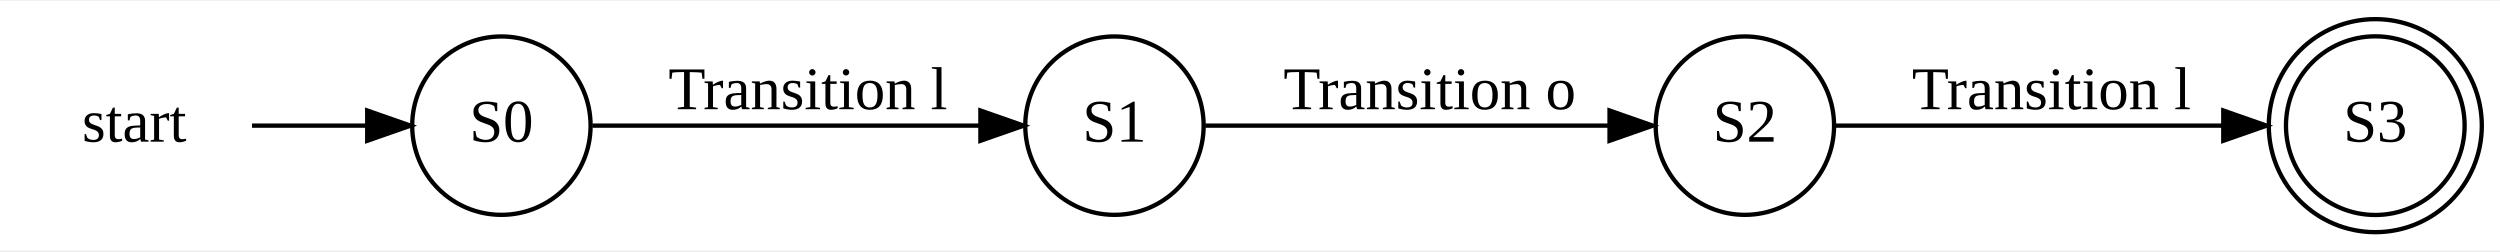
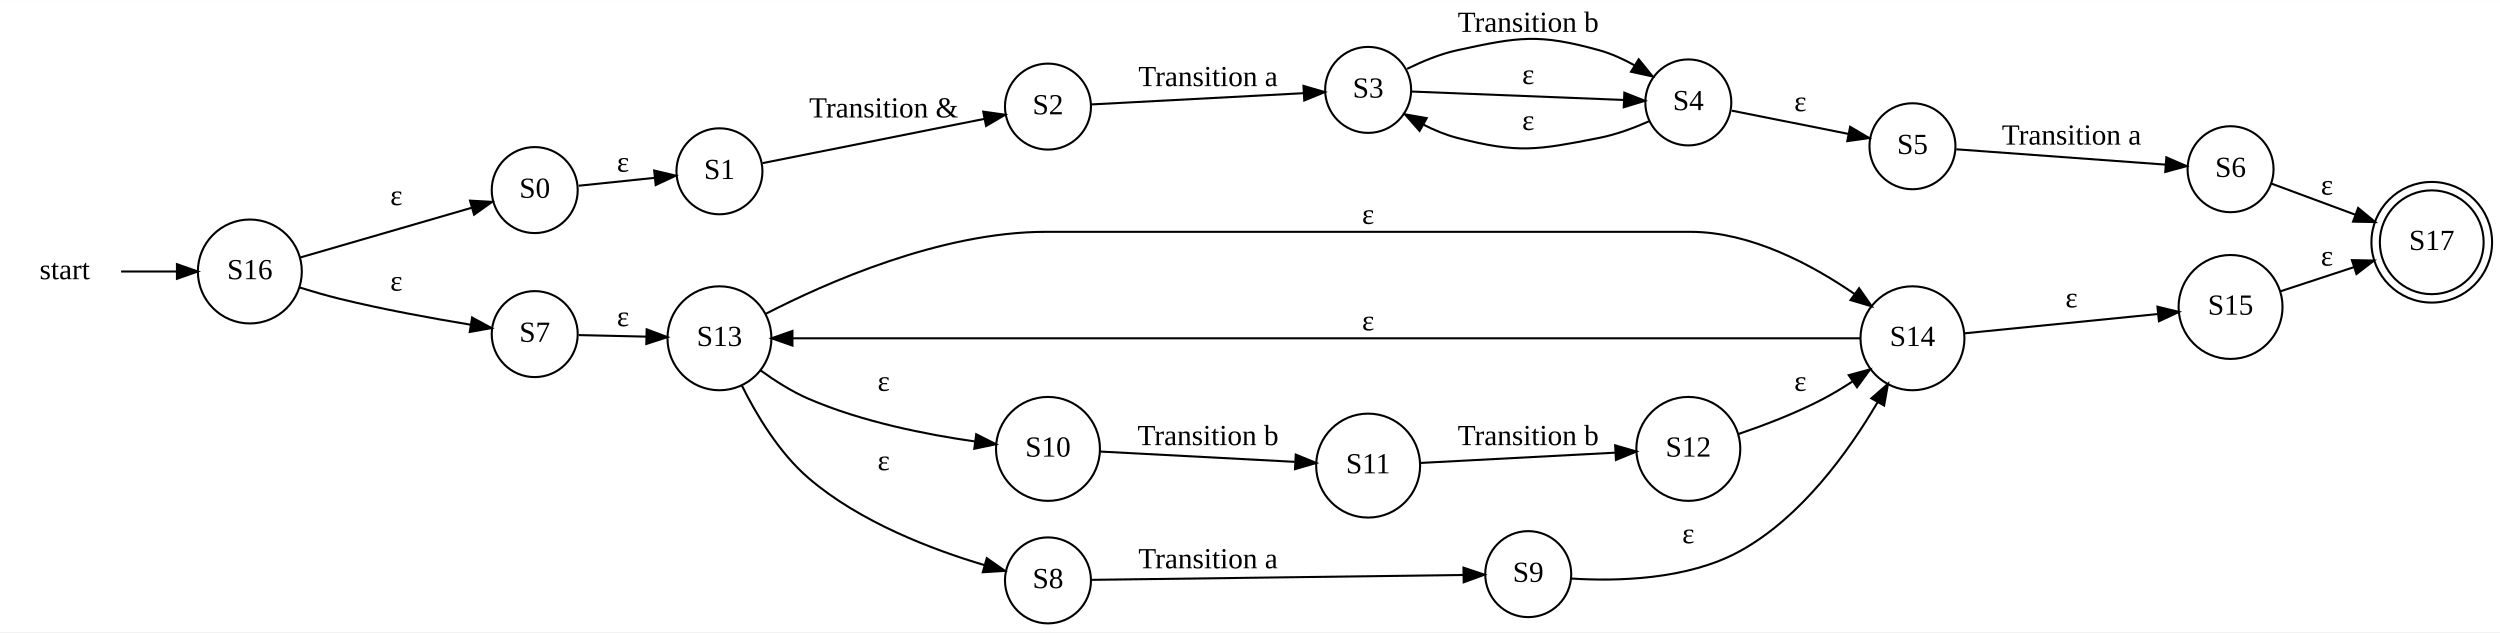
- <svg xmlns="http://www.w3.org/2000/svg" width="577pt" height="58pt" viewBox="0.00 0.00 577.39 57.60">
-   <g id="graph0" class="graph" transform="scale(1 1) rotate(0) translate(4 53.6)">
-     <polygon fill="white" stroke="transparent" points="-4,4 -4,-53.6 573.39,-53.6 573.39,4 -4,4" />
+ <svg xmlns="http://www.w3.org/2000/svg" width="1198pt" height="303pt" viewBox="0.00 0.00 1197.76 302.80">
+   <g id="graph0" class="graph" transform="scale(1 1) rotate(0) translate(4 298.8)">
+     <polygon fill="white" stroke="transparent" points="-4,4 -4,-298.8 1193.76,-298.8 1193.76,4 -4,4" />
    <g id="node1" class="node">
-       <text text-anchor="middle" x="27" y="-21.1" font-family="Times New Roman,serif" font-size="14.00">start</text>
+       <text text-anchor="middle" x="27" y="-165.1" font-family="Times New Roman,serif" font-size="14.00">start</text>
+     </g>
+     <g id="node13" class="node">
+       <ellipse fill="none" stroke="black" cx="115.7" cy="-168.8" rx="24.9" ry="24.9" />
+       <text text-anchor="middle" x="115.7" y="-165.1" font-family="Times New Roman,serif" font-size="14.00">S16</text>
+     </g>
+     <g id="edge12" class="edge">
+       <path fill="none" stroke="black" d="M54.01,-168.8C62.4,-168.8 71.83,-168.8 80.7,-168.8" />
+       <polygon fill="black" stroke="black" points="80.78,-172.3 90.78,-168.8 80.78,-165.3 80.78,-172.3" />
    </g>
    <g id="node2" class="node">
-       <ellipse fill="none" stroke="black" cx="111.8" cy="-24.8" rx="20.6" ry="20.6" />
-       <text text-anchor="middle" x="111.8" y="-21.1" font-family="Times New Roman,serif" font-size="14.00">S0</text>
+       <ellipse fill="none" stroke="black" cx="252.19" cy="-207.8" rx="20.6" ry="20.6" />
+       <text text-anchor="middle" x="252.19" y="-204.1" font-family="Times New Roman,serif" font-size="14.00">S0</text>
+     </g>
+     <g id="node3" class="node">
+       <ellipse fill="none" stroke="black" cx="340.69" cy="-216.8" rx="20.6" ry="20.6" />
+       <text text-anchor="middle" x="340.69" y="-213.1" font-family="Times New Roman,serif" font-size="14.00">S1</text>
    </g>
    <g id="edge1" class="edge">
-       <path fill="none" stroke="black" d="M54.2,-24.8C62.62,-24.8 72.01,-24.8 80.69,-24.8" />
-       <polygon fill="black" stroke="black" points="80.81,-28.3 90.81,-24.8 80.81,-21.3 80.81,-28.3" />
-     </g>
-     <g id="node3" class="node">
-       <ellipse fill="none" stroke="black" cx="253.39" cy="-24.8" rx="20.6" ry="20.6" />
-       <text text-anchor="middle" x="253.39" y="-21.1" font-family="Times New Roman,serif" font-size="14.00">S1</text>
+       <path fill="none" stroke="black" d="M273.26,-209.89C284.06,-211.01 297.61,-212.42 309.65,-213.67" />
+       <polygon fill="black" stroke="black" points="309.43,-217.17 319.74,-214.72 310.15,-210.21 309.43,-217.17" />
+       <text text-anchor="middle" x="294.49" y="-216.6" font-family="Times New Roman,serif" font-size="14.00">ε</text>
+     </g>
+     <g id="node4" class="node">
+       <ellipse fill="none" stroke="black" cx="498.09" cy="-247.8" rx="20.6" ry="20.6" />
+       <text text-anchor="middle" x="498.09" y="-244.1" font-family="Times New Roman,serif" font-size="14.00">S2</text>
    </g>
    <g id="edge2" class="edge">
-       <path fill="none" stroke="black" d="M132.8,-24.8C156.23,-24.8 195.27,-24.8 222.35,-24.8" />
-       <polygon fill="black" stroke="black" points="222.43,-28.3 232.43,-24.8 222.43,-21.3 222.43,-28.3" />
-       <text text-anchor="middle" x="182.6" y="-28.6" font-family="Times New Roman,serif" font-size="14.00">Transition l</text>
-     </g>
-     <g id="node4" class="node">
-       <ellipse fill="none" stroke="black" cx="398.99" cy="-24.8" rx="20.6" ry="20.6" />
-       <text text-anchor="middle" x="398.99" y="-21.1" font-family="Times New Roman,serif" font-size="14.00">S2</text>
+       <path fill="none" stroke="black" d="M361.37,-220.72C388.23,-226.08 436.56,-235.72 467.72,-241.94" />
+       <polygon fill="black" stroke="black" points="467.07,-245.38 477.56,-243.9 468.44,-238.52 467.07,-245.38" />
+       <text text-anchor="middle" x="419.39" y="-242.6" font-family="Times New Roman,serif" font-size="14.00">Transition &amp;</text>
+     </g>
+     <g id="node15" class="node">
+       <ellipse fill="none" stroke="black" cx="651.48" cy="-255.8" rx="20.6" ry="20.6" />
+       <text text-anchor="middle" x="651.48" y="-252.1" font-family="Times New Roman,serif" font-size="14.00">S3</text>
+     </g>
+     <g id="edge15" class="edge">
+       <path fill="none" stroke="black" d="M518.88,-248.84C544.72,-250.21 590.2,-252.61 620.34,-254.21" />
+       <polygon fill="black" stroke="black" points="620.51,-257.72 630.68,-254.75 620.88,-250.73 620.51,-257.72" />
+       <text text-anchor="middle" x="574.78" y="-257.6" font-family="Times New Roman,serif" font-size="14.00">Transition a</text>
+     </g>
+     <g id="node5" class="node">
+       <ellipse fill="none" stroke="black" cx="498.09" cy="-83.8" rx="24.9" ry="24.9" />
+       <text text-anchor="middle" x="498.09" y="-80.1" font-family="Times New Roman,serif" font-size="14.00">S10</text>
+     </g>
+     <g id="node6" class="node">
+       <ellipse fill="none" stroke="black" cx="651.48" cy="-75.8" rx="24.9" ry="24.9" />
+       <text text-anchor="middle" x="651.48" y="-72.1" font-family="Times New Roman,serif" font-size="14.00">S11</text>
    </g>
    <g id="edge3" class="edge">
-       <path fill="none" stroke="black" d="M274.36,-24.8C298.55,-24.8 339.55,-24.8 367.65,-24.8" />
-       <polygon fill="black" stroke="black" points="367.73,-28.3 377.73,-24.8 367.73,-21.3 367.73,-28.3" />
-       <text text-anchor="middle" x="326.19" y="-28.6" font-family="Times New Roman,serif" font-size="14.00">Transition o</text>
-     </g>
-     <g id="node5" class="node">
-       <ellipse fill="none" stroke="black" cx="544.59" cy="-24.8" rx="20.63" ry="20.63" />
-       <ellipse fill="none" stroke="black" cx="544.59" cy="-24.8" rx="24.6" ry="24.6" />
-       <text text-anchor="middle" x="544.59" y="-21.1" font-family="Times New Roman,serif" font-size="14.00">S3</text>
+       <path fill="none" stroke="black" d="M523.07,-82.53C548.21,-81.2 587.92,-79.1 616.33,-77.6" />
+       <polygon fill="black" stroke="black" points="616.8,-81.08 626.6,-77.06 616.43,-74.09 616.8,-81.08" />
+       <text text-anchor="middle" x="574.78" y="-85.6" font-family="Times New Roman,serif" font-size="14.00">Transition b</text>
+     </g>
+     <g id="node7" class="node">
+       <ellipse fill="none" stroke="black" cx="804.88" cy="-83.8" rx="24.9" ry="24.9" />
+       <text text-anchor="middle" x="804.88" y="-80.1" font-family="Times New Roman,serif" font-size="14.00">S12</text>
    </g>
    <g id="edge4" class="edge">
-       <path fill="none" stroke="black" d="M419.96,-24.8C443.05,-24.8 481.47,-24.8 509.36,-24.8" />
-       <polygon fill="black" stroke="black" points="509.48,-28.3 519.48,-24.8 509.48,-21.3 509.48,-28.3" />
-       <text text-anchor="middle" x="469.79" y="-28.6" font-family="Times New Roman,serif" font-size="14.00">Transition l</text>
+       <path fill="none" stroke="black" d="M676.47,-77.07C701.61,-78.39 741.32,-80.49 769.72,-81.99" />
+       <polygon fill="black" stroke="black" points="769.83,-85.5 780,-82.54 770.2,-78.51 769.83,-85.5" />
+       <text text-anchor="middle" x="728.18" y="-85.6" font-family="Times New Roman,serif" font-size="14.00">Transition b</text>
+     </g>
+     <g id="node8" class="node">
+       <ellipse fill="none" stroke="black" cx="912.27" cy="-136.8" rx="24.9" ry="24.9" />
+       <text text-anchor="middle" x="912.27" y="-133.1" font-family="Times New Roman,serif" font-size="14.00">S14</text>
+     </g>
+     <g id="edge5" class="edge">
+       <path fill="none" stroke="black" d="M828.57,-90.82C841.01,-95.04 856.5,-100.92 869.57,-107.8 874.24,-110.25 878.99,-113.13 883.54,-116.12" />
+       <polygon fill="black" stroke="black" points="881.74,-119.13 891.97,-121.89 885.7,-113.35 881.74,-119.13" />
+       <text text-anchor="middle" x="858.57" y="-111.6" font-family="Times New Roman,serif" font-size="14.00">ε</text>
+     </g>
+     <g id="node9" class="node">
+       <ellipse fill="none" stroke="black" cx="340.69" cy="-136.8" rx="24.9" ry="24.9" />
+       <text text-anchor="middle" x="340.69" y="-133.1" font-family="Times New Roman,serif" font-size="14.00">S13</text>
+     </g>
+     <g id="edge9" class="edge">
+       <path fill="none" stroke="black" d="M887.41,-136.8C866.05,-136.8 833.87,-136.8 805.88,-136.8 497.09,-136.8 497.09,-136.8 497.09,-136.8 455.27,-136.8 407.13,-136.8 375.65,-136.8" />
+       <polygon fill="black" stroke="black" points="375.65,-133.3 365.65,-136.8 375.65,-140.3 375.65,-133.3" />
+       <text text-anchor="middle" x="651.48" y="-140.6" font-family="Times New Roman,serif" font-size="14.00">   ε  </text>
+     </g>
+     <g id="node11" class="node">
+       <ellipse fill="none" stroke="black" cx="1064.67" cy="-151.8" rx="24.9" ry="24.9" />
+       <text text-anchor="middle" x="1064.67" y="-148.1" font-family="Times New Roman,serif" font-size="14.00">S15</text>
+     </g>
+     <g id="edge10" class="edge">
+       <path fill="none" stroke="black" d="M937.1,-139.17C962.07,-141.67 1001.52,-145.6 1029.74,-148.41" />
+       <polygon fill="black" stroke="black" points="1029.65,-151.92 1039.95,-149.43 1030.35,-144.96 1029.65,-151.92" />
+       <text text-anchor="middle" x="988.47" y="-151.6" font-family="Times New Roman,serif" font-size="14.00">ε    </text>
+     </g>
+     <g id="edge7" class="edge">
+       <path fill="none" stroke="black" d="M360.25,-121.51C367.16,-116.49 375.29,-111.3 383.39,-107.8 408.92,-96.76 439.93,-90.65 463.12,-87.36" />
+       <polygon fill="black" stroke="black" points="463.71,-90.82 473.17,-86.04 462.8,-83.88 463.71,-90.82" />
+       <text text-anchor="middle" x="419.39" y="-111.6" font-family="Times New Roman,serif" font-size="14.00">      ε       </text>
+     </g>
+     <g id="edge8" class="edge">
+       <path fill="none" stroke="black" d="M362.59,-148.37C391.78,-163.42 446.83,-187.8 497.09,-187.8 497.09,-187.8 497.09,-187.8 805.88,-187.8 834.87,-187.8 864.27,-171.97 884.63,-157.95" />
+       <polygon fill="black" stroke="black" points="886.69,-160.78 892.77,-152.1 882.6,-155.09 886.69,-160.78" />
+       <text text-anchor="middle" x="651.48" y="-191.6" font-family="Times New Roman,serif" font-size="14.00">ε     </text>
+     </g>
+     <g id="node10" class="node">
+       <ellipse fill="none" stroke="black" cx="498.09" cy="-20.8" rx="20.6" ry="20.6" />
+       <text text-anchor="middle" x="498.09" y="-17.1" font-family="Times New Roman,serif" font-size="14.00">S8</text>
+     </g>
+     <g id="edge6" class="edge">
+       <path fill="none" stroke="black" d="M351.28,-114.45C358.38,-100.1 369.26,-81.95 383.39,-69.8 407.91,-48.7 442.89,-35.47 467.57,-28.15" />
+       <polygon fill="black" stroke="black" points="468.77,-31.45 477.45,-25.37 466.87,-24.71 468.77,-31.45" />
+       <text text-anchor="middle" x="419.39" y="-73.6" font-family="Times New Roman,serif" font-size="14.00">     ε     </text>
+     </g>
+     <g id="node19" class="node">
+       <ellipse fill="none" stroke="black" cx="728.18" cy="-23.8" rx="20.6" ry="20.6" />
+       <text text-anchor="middle" x="728.18" y="-20.1" font-family="Times New Roman,serif" font-size="14.00">S9</text>
+     </g>
+     <g id="edge23" class="edge">
+       <path fill="none" stroke="black" d="M518.93,-21.06C558.95,-21.59 649.55,-22.78 696.97,-23.4" />
+       <polygon fill="black" stroke="black" points="697.17,-26.9 707.22,-23.54 697.27,-19.9 697.17,-26.9" />
+       <text text-anchor="middle" x="574.78" y="-26.6" font-family="Times New Roman,serif" font-size="14.00">Transition a</text>
+     </g>
+     <g id="node12" class="node">
+       <ellipse fill="none" stroke="black" cx="1161.06" cy="-182.8" rx="24.87" ry="24.87" />
+       <ellipse fill="none" stroke="black" cx="1161.06" cy="-182.8" rx="28.9" ry="28.9" />
+       <text text-anchor="middle" x="1161.06" y="-179.1" font-family="Times New Roman,serif" font-size="14.00">S17</text>
+     </g>
+     <g id="edge11" class="edge">
+       <path fill="none" stroke="black" d="M1088.52,-159.3C1099.09,-162.77 1111.91,-166.98 1123.75,-170.87" />
+       <polygon fill="black" stroke="black" points="1122.81,-174.25 1133.41,-174.04 1125,-167.6 1122.81,-174.25" />
+       <text text-anchor="middle" x="1110.87" y="-171.6" font-family="Times New Roman,serif" font-size="14.00">ε</text>
+     </g>
+     <g id="edge13" class="edge">
+       <path fill="none" stroke="black" d="M139.51,-175.41C162.2,-181.99 197.11,-192.11 221.85,-199.29" />
+       <polygon fill="black" stroke="black" points="221.19,-202.74 231.76,-202.16 223.14,-196.02 221.19,-202.74" />
+       <text text-anchor="middle" x="185.9" y="-200.6" font-family="Times New Roman,serif" font-size="14.00">     ε     </text>
+     </g>
+     <g id="node14" class="node">
+       <ellipse fill="none" stroke="black" cx="252.19" cy="-138.8" rx="20.6" ry="20.6" />
+       <text text-anchor="middle" x="252.19" y="-135.1" font-family="Times New Roman,serif" font-size="14.00">S7</text>
+     </g>
+     <g id="edge14" class="edge">
+       <path fill="none" stroke="black" d="M139.5,-161.14C145.6,-159.25 152.21,-157.32 158.4,-155.8 179.27,-150.65 203.13,-146.32 221.43,-143.31" />
+       <polygon fill="black" stroke="black" points="222.17,-146.73 231.5,-141.7 221.07,-139.82 222.17,-146.73" />
+       <text text-anchor="middle" x="185.9" y="-159.6" font-family="Times New Roman,serif" font-size="14.00">      ε       </text>
+     </g>
+     <g id="edge22" class="edge">
+       <path fill="none" stroke="black" d="M273.26,-138.33C282.86,-138.11 294.63,-137.84 305.59,-137.59" />
+       <polygon fill="black" stroke="black" points="305.82,-141.08 315.74,-137.35 305.66,-134.08 305.82,-141.08" />
+       <text text-anchor="middle" x="294.49" y="-142.6" font-family="Times New Roman,serif" font-size="14.00">ε</text>
+     </g>
+     <g id="node16" class="node">
+       <ellipse fill="none" stroke="black" cx="804.88" cy="-249.8" rx="20.6" ry="20.6" />
+       <text text-anchor="middle" x="804.88" y="-246.1" font-family="Times New Roman,serif" font-size="14.00">S4</text>
+     </g>
+     <g id="edge16" class="edge">
+       <path fill="none" stroke="black" d="M670.16,-265.88C677.37,-269.44 685.94,-273.01 694.18,-274.8 723.71,-281.21 733.05,-282.86 762.18,-274.8 768.02,-273.18 773.86,-270.51 779.24,-267.5" />
+       <polygon fill="black" stroke="black" points="781.11,-270.46 787.79,-262.24 777.44,-264.5 781.11,-270.46" />
+       <text text-anchor="middle" x="728.18" y="-283.6" font-family="Times New Roman,serif" font-size="14.00">Transition b</text>
+     </g>
+     <g id="edge17" class="edge">
+       <path fill="none" stroke="black" d="M672.27,-255.01C698.11,-253.99 743.59,-252.19 773.73,-250.99" />
+       <polygon fill="black" stroke="black" points="774.23,-254.48 784.08,-250.58 773.95,-247.48 774.23,-254.48" />
+       <text text-anchor="middle" x="728.18" y="-258.6" font-family="Times New Roman,serif" font-size="14.00">ε     </text>
+     </g>
+     <g id="edge18" class="edge">
+       <path fill="none" stroke="black" d="M786.08,-240.77C778.86,-237.58 770.31,-234.39 762.18,-232.8 732.52,-226.98 723.45,-225.26 694.18,-232.8 688.67,-234.22 683.12,-236.53 677.94,-239.16" />
+       <polygon fill="black" stroke="black" points="676.12,-236.16 669.11,-244.1 679.54,-242.27 676.12,-236.16" />
+       <text text-anchor="middle" x="728.18" y="-236.6" font-family="Times New Roman,serif" font-size="14.00">   ε  </text>
+     </g>
+     <g id="node17" class="node">
+       <ellipse fill="none" stroke="black" cx="912.27" cy="-228.8" rx="20.6" ry="20.6" />
+       <text text-anchor="middle" x="912.27" y="-225.1" font-family="Times New Roman,serif" font-size="14.00">S5</text>
+     </g>
+     <g id="edge19" class="edge">
+       <path fill="none" stroke="black" d="M825.7,-245.85C841.45,-242.71 863.73,-238.27 881.6,-234.71" />
+       <polygon fill="black" stroke="black" points="882.41,-238.12 891.54,-232.73 881.05,-231.25 882.41,-238.12" />
+       <text text-anchor="middle" x="858.57" y="-245.6" font-family="Times New Roman,serif" font-size="14.00">ε    </text>
+     </g>
+     <g id="node18" class="node">
+       <ellipse fill="none" stroke="black" cx="1064.67" cy="-217.8" rx="20.6" ry="20.6" />
+       <text text-anchor="middle" x="1064.67" y="-214.1" font-family="Times New Roman,serif" font-size="14.00">S6</text>
+     </g>
+     <g id="edge20" class="edge">
+       <path fill="none" stroke="black" d="M933.24,-227.34C958.86,-225.46 1003.54,-222.2 1033.36,-220.01" />
+       <polygon fill="black" stroke="black" points="1033.9,-223.49 1043.61,-219.26 1033.39,-216.5 1033.9,-223.49" />
+       <text text-anchor="middle" x="988.47" y="-229.6" font-family="Times New Roman,serif" font-size="14.00">Transition a</text>
+     </g>
+     <g id="edge21" class="edge">
+       <path fill="none" stroke="black" d="M1084.32,-210.88C1095.73,-206.65 1110.71,-201.1 1124.34,-196.04" />
+       <polygon fill="black" stroke="black" points="1125.79,-199.24 1133.95,-192.48 1123.36,-192.68 1125.79,-199.24" />
+       <text text-anchor="middle" x="1110.87" y="-205.6" font-family="Times New Roman,serif" font-size="14.00">ε</text>
+     </g>
+     <g id="edge24" class="edge">
+       <path fill="none" stroke="black" d="M748.99,-21.68C770.26,-20.33 804.37,-20.95 829.57,-34.8 858.89,-50.9 881.54,-82.29 895.47,-106.01" />
+       <polygon fill="black" stroke="black" points="892.59,-108.02 900.56,-115 898.68,-104.57 892.59,-108.02" />
+       <text text-anchor="middle" x="804.88" y="-38.6" font-family="Times New Roman,serif" font-size="14.00">ε</text>
    </g>
  </g>
</svg>
